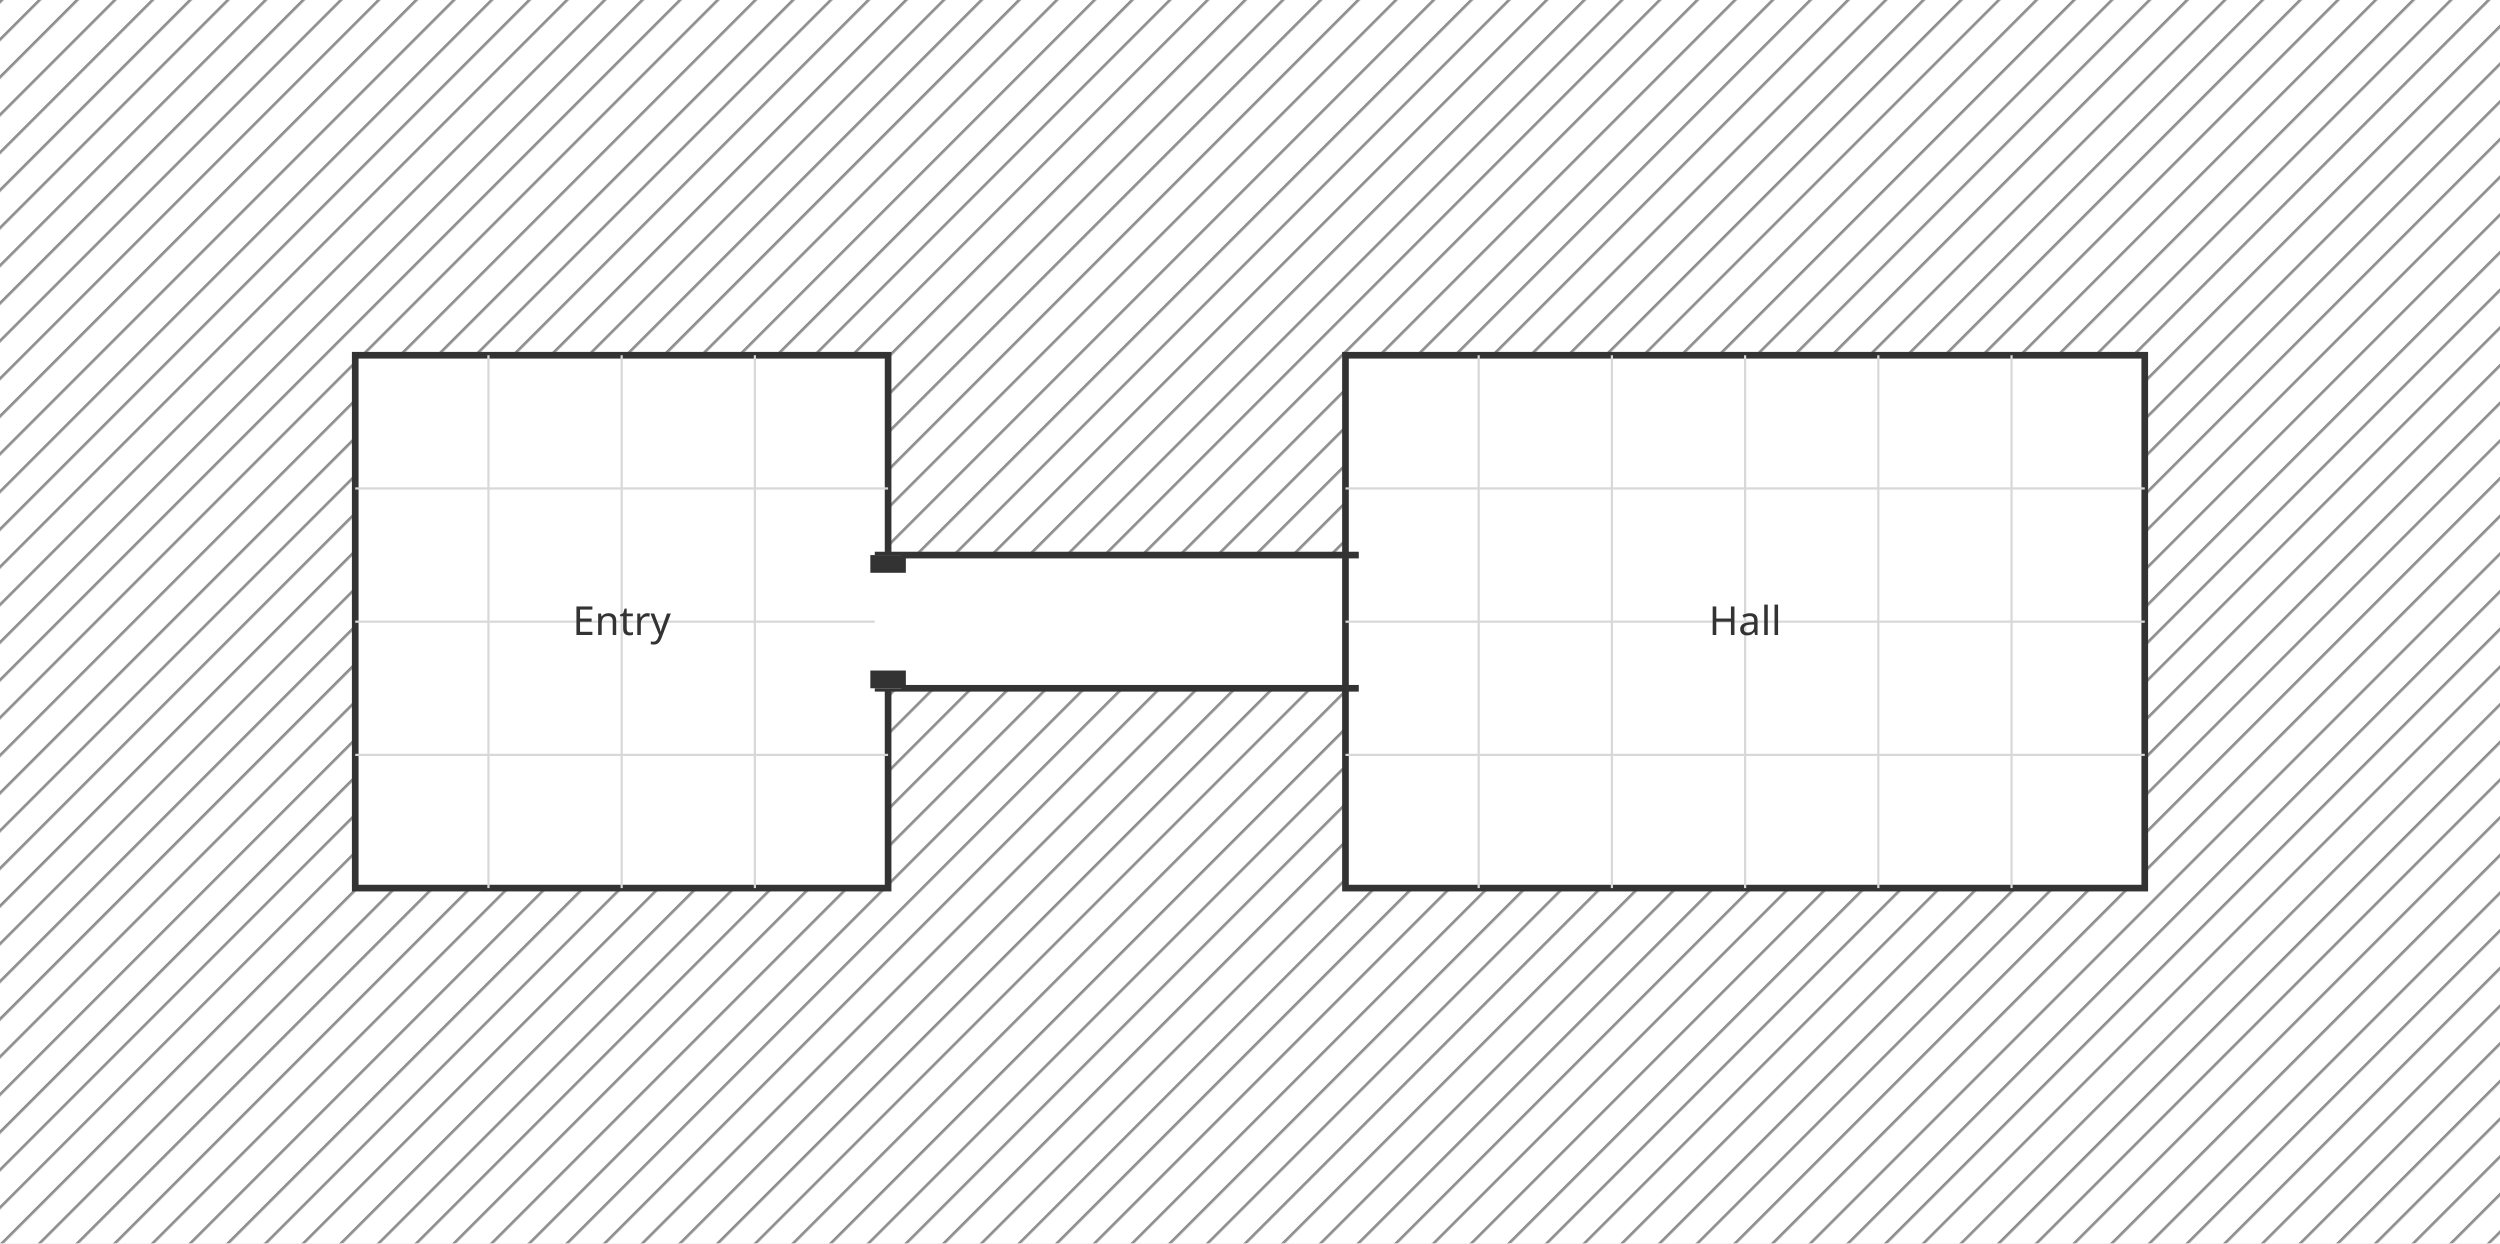
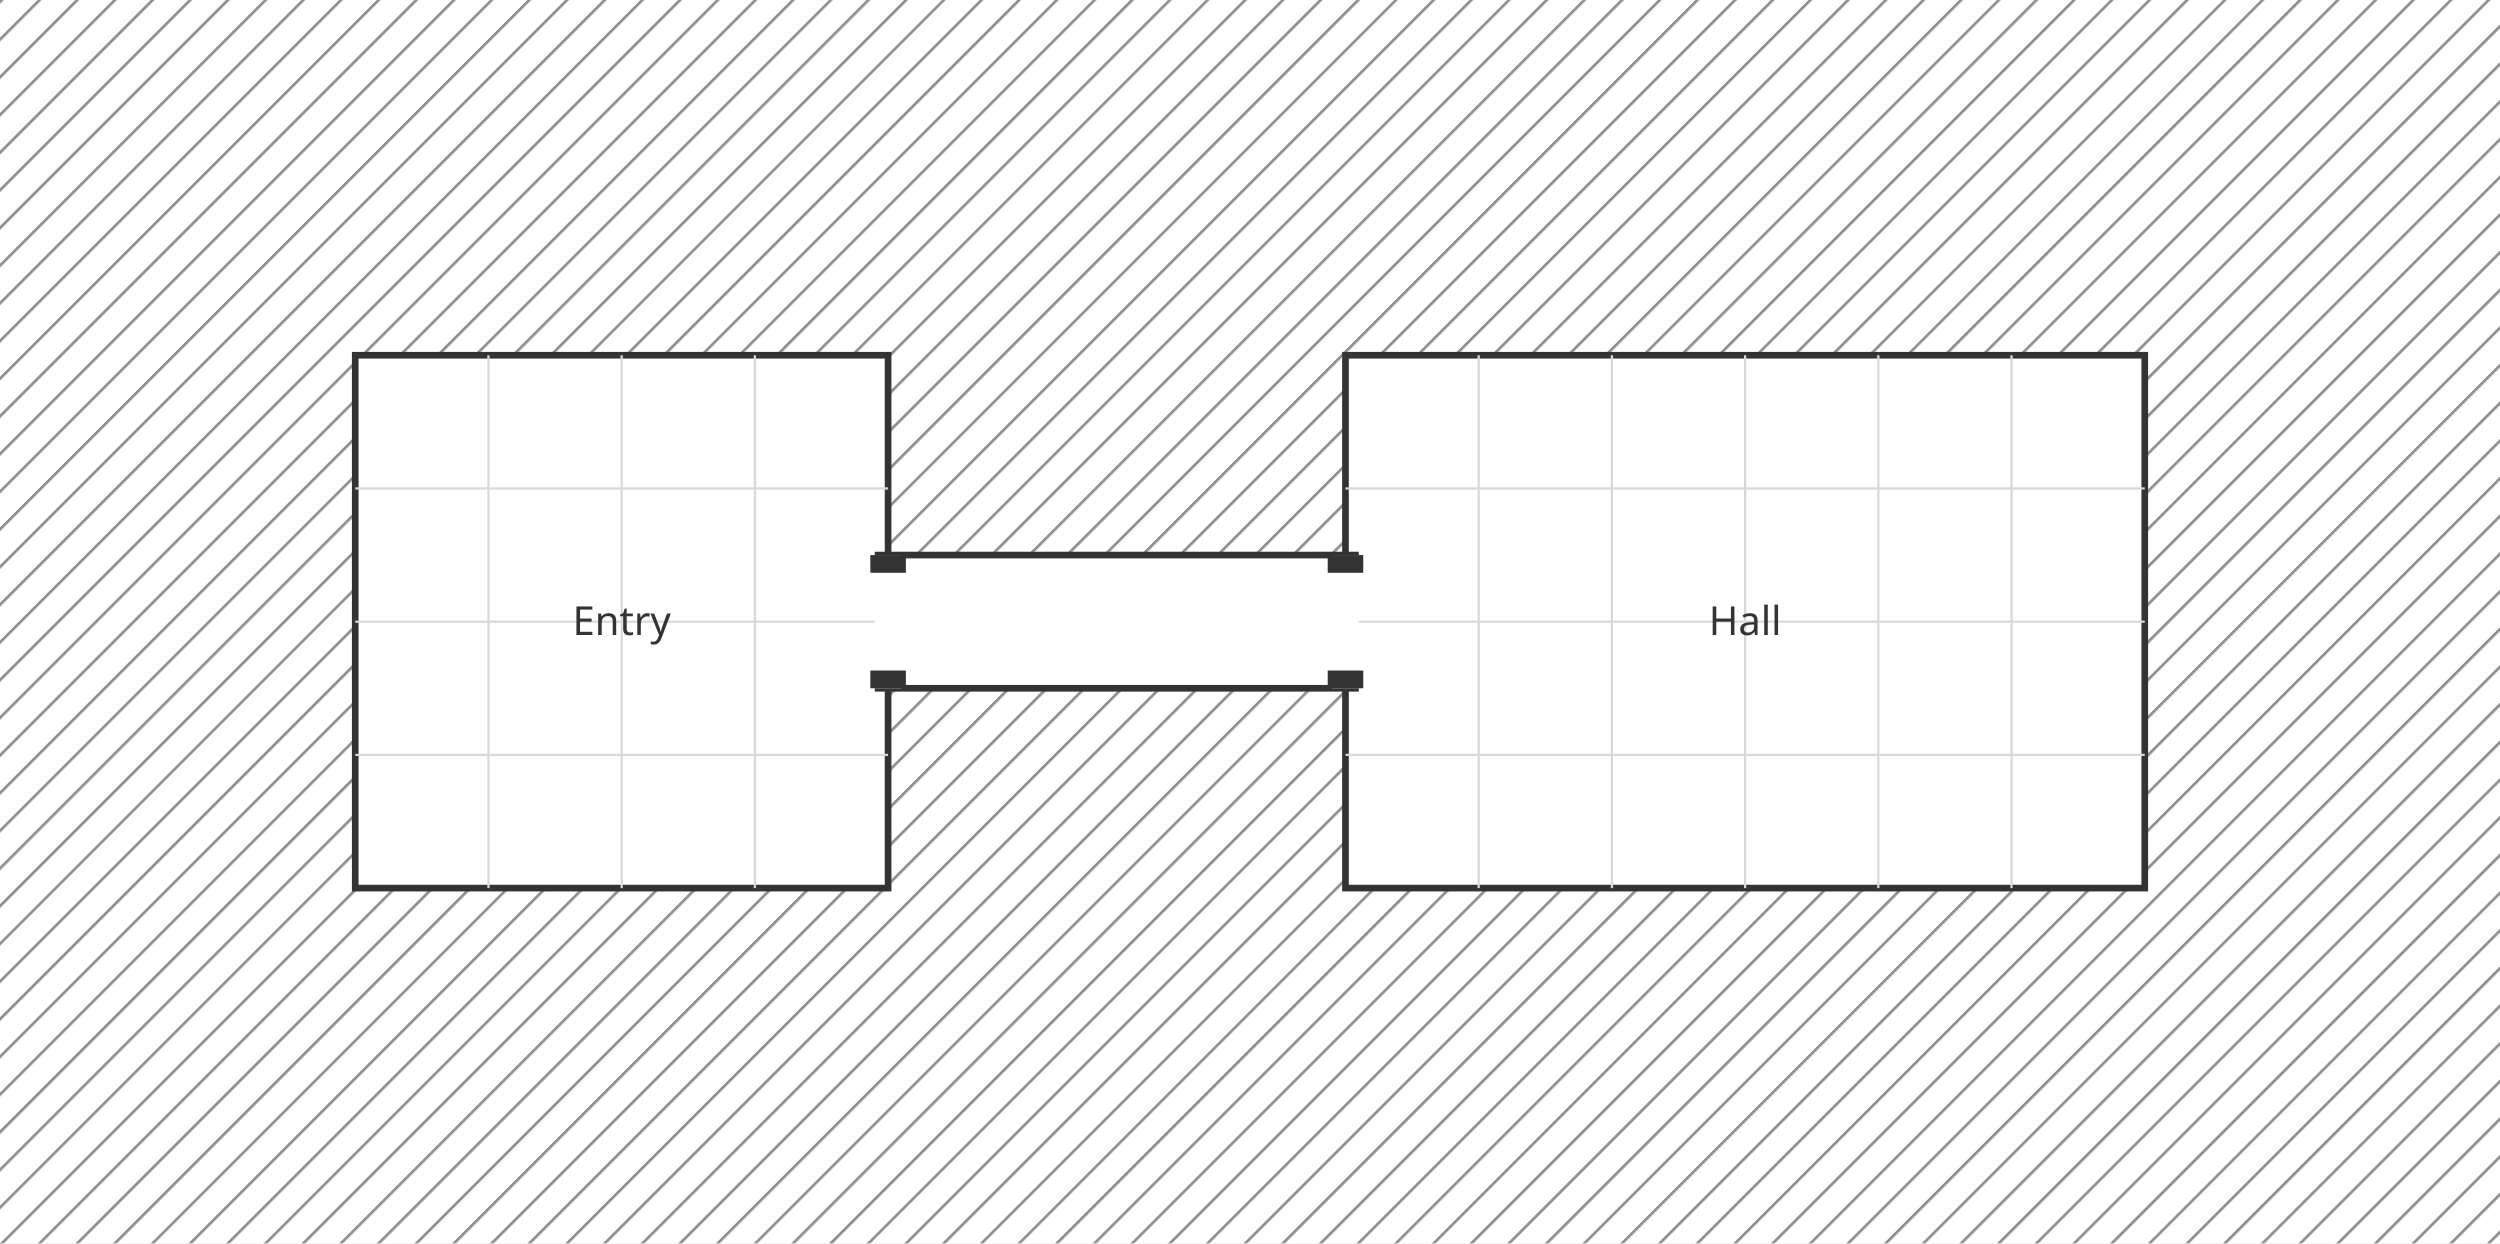
<svg xmlns="http://www.w3.org/2000/svg" viewBox="-140 -140 563 280" width="563" height="280">
  <defs>
    <pattern id="hatch" width="6" height="6" patternTransform="rotate(45 0 0)" patternUnits="userSpaceOnUse">
      <line x1="0" y1="0" x2="0" y2="6" stroke="#888" stroke-width="1.2" />
    </pattern>
    <symbol id="door-open" viewBox="0 0 30 30">
      <rect x="0" y="12" width="30" height="6" fill="white" />
      <rect x="0" y="11" width="4" height="8" fill="#333" />
      <rect x="26" y="11" width="4" height="8" fill="#333" />
    </symbol>
    <symbol id="door-locked" viewBox="0 0 30 30">
      <rect x="0" y="12" width="30" height="6" fill="white" />
      <rect x="2" y="11" width="26" height="8" fill="#333" />
      <rect x="4" y="13" width="22" height="4" fill="white" />
    </symbol>
    <symbol id="door-secret" viewBox="0 0 30 30">
      <line x1="0" y1="15" x2="30" y2="15" stroke="#888" stroke-width="1.2" stroke-dasharray="6,6" />
    </symbol>
    <symbol id="door-barred" viewBox="0 0 30 30">
      <rect x="0" y="12" width="30" height="6" fill="white" />
      <rect x="2" y="11" width="26" height="8" fill="#555" />
      <line x1="8" y1="11" x2="8" y2="19" stroke="white" stroke-width="2" />
      <line x1="15" y1="11" x2="15" y2="19" stroke="white" stroke-width="2" />
      <line x1="22" y1="11" x2="22" y2="19" stroke="white" stroke-width="2" />
    </symbol>
    <symbol id="door-double" viewBox="0 0 30 30">
      <rect x="0" y="12" width="30" height="6" fill="white" />
      <rect x="0" y="11" width="3" height="8" fill="#333" />
      <rect x="27" y="11" width="3" height="8" fill="#333" />
      <line x1="15" y1="11" x2="15" y2="19" stroke="#333" stroke-width="1" />
      <circle cx="11" cy="15" r="1.5" fill="#333" />
      <circle cx="19" cy="15" r="1.5" fill="#333" />
    </symbol>
    <symbol id="door-doorway" viewBox="0 0 30 30">
      <rect x="0" y="12" width="30" height="6" fill="white" />
    </symbol>
    <symbol id="door-portcullis" viewBox="0 0 30 30">
      <rect x="0" y="12" width="30" height="6" fill="white" />
      <rect x="0" y="11" width="4" height="8" fill="#333" />
      <rect x="26" y="11" width="4" height="8" fill="#333" />
      <line x1="9" y1="11" x2="9" y2="19" stroke="#333" stroke-width="1.2" />
      <line x1="15" y1="11" x2="15" y2="19" stroke="#333" stroke-width="1.2" />
      <line x1="21" y1="11" x2="21" y2="19" stroke="#333" stroke-width="1.2" />
    </symbol>
    <symbol id="feat-ladder" viewBox="0 0 30 30">
      <line x1="8" y1="3" x2="8" y2="27" stroke="#333" stroke-width="1.5" />
      <line x1="22" y1="3" x2="22" y2="27" stroke="#333" stroke-width="1.5" />
      <line x1="8" y1="7" x2="22" y2="7" stroke="#333" stroke-width="1" />
      <line x1="8" y1="13" x2="22" y2="13" stroke="#333" stroke-width="1" />
      <line x1="8" y1="19" x2="22" y2="19" stroke="#333" stroke-width="1" />
      <line x1="8" y1="25" x2="22" y2="25" stroke="#333" stroke-width="1" />
    </symbol>
    <symbol id="feat-pillar" viewBox="0 0 30 30">
      <circle cx="15" cy="15" r="10" fill="#666" stroke="#333" stroke-width="1" />
      <circle cx="15" cy="15" r="7" fill="#888" />
    </symbol>
    <symbol id="feat-statue" viewBox="0 0 30 30">
      <polygon points="15,3 27,15 15,27 3,15" fill="#ccc" stroke="#333" stroke-width="1.2" />
      <line x1="15" y1="7" x2="15" y2="23" stroke="#333" stroke-width="0.8" />
      <line x1="7" y1="15" x2="23" y2="15" stroke="#333" stroke-width="0.8" />
    </symbol>
    <symbol id="feat-pool" viewBox="0 0 30 30">
      <rect x="2" y="2" width="26" height="26" rx="8" fill="white" stroke="#99c" stroke-width="1" />
      <path d="M 6 10 Q 10 7 14 10 Q 18 13 22 10" fill="none" stroke="#99c" stroke-width="1.2" />
      <path d="M 6 16 Q 10 13 14 16 Q 18 19 22 16" fill="none" stroke="#99c" stroke-width="1.2" />
      <path d="M 6 22 Q 10 19 14 22 Q 18 25 22 22" fill="none" stroke="#99c" stroke-width="1.2" />
    </symbol>
    <symbol id="feat-stream" viewBox="0 0 30 30">
      <path d="M 0 12 Q 5 8 10 14 Q 15 20 20 14 Q 25 8 30 12" fill="none" stroke="#99c" stroke-width="1.8" />
      <path d="M 0 18 Q 5 14 10 20 Q 15 26 20 20 Q 25 14 30 18" fill="none" stroke="#99c" stroke-width="1.8" />
    </symbol>
    <symbol id="feat-stalactite" viewBox="0 0 30 30">
      <polygon points="7,2  4,16  10,16" fill="#666" />
      <polygon points="15,2 12,13  18,13" fill="#666" />
      <polygon points="23,2 20,18  26,18" fill="#666" />
    </symbol>
    <symbol id="feat-stalagmite" viewBox="0 0 30 30">
      <polygon points="7,28  4,14  10,14" fill="#666" />
      <polygon points="15,28 12,17  18,17" fill="#666" />
      <polygon points="23,28 20,12  26,12" fill="#666" />
    </symbol>
    <symbol id="feat-crevasse" viewBox="0 0 30 30">
      <polygon points="0,15 5,10 9,16 13,8 17,18 21,9 25,16 30,15 30,20 25,20 21,14 17,23 13,13 9,21 5,15 0,20" fill="#555" stroke="#333" stroke-width="0.5" />
    </symbol>
    <symbol id="feat-window" viewBox="0 0 30 6">
      <rect x="0" y="0" width="30" height="6" fill="white" />
      <rect x="0" y="1" width="8" height="4" fill="#cce" stroke="#99c" stroke-width="0.5" />
      <rect x="11" y="1" width="8" height="4" fill="#cce" stroke="#99c" stroke-width="0.5" />
      <rect x="22" y="1" width="8" height="4" fill="#cce" stroke="#99c" stroke-width="0.5" />
    </symbol>
    <symbol id="feat-arrow-slit" viewBox="0 0 30 6">
      <rect x="0" y="0" width="30" height="6" fill="white" />
      <rect x="12" y="1" width="6" height="4" fill="#555" />
    </symbol>
+     <symbol id="feat-exit" viewBox="0 0 30 6">
+       <rect x="0" y="0" width="30" height="6" fill="white" />
+       <polygon points="12,1 18,1 15,5" fill="#333" />
+     </symbol>
    <symbol id="feat-illusory-wall" viewBox="0 0 30 4">
      <line x1="0" y1="2" x2="30" y2="2" stroke="#888" stroke-width="1.5" stroke-dasharray="4,3" />
    </symbol>
    <symbol id="feat-fireplace" viewBox="0 0 30 20">
      <rect x="0" y="0" width="30" height="20" fill="#555" stroke="#333" stroke-width="1" />
      <path d="M 7 19 L 7 8 A 8 8 0 0 1 23 8 L 23 19 Z" fill="white" />
      <path d="M 11 17 Q 15 9 19 17" fill="none" stroke="#c63" stroke-width="1.5" />
    </symbol>
    <symbol id="feat-bed" viewBox="0 0 30 24">
      <rect x="1" y="1" width="28" height="22" fill="white" stroke="#333" stroke-width="1" />
      <rect x="1" y="1" width="28" height="7" fill="#ddd" stroke="#333" stroke-width="0.5" />
      <circle cx="8" cy="5" r="3" fill="white" stroke="#333" stroke-width="0.5" />
      <circle cx="22" cy="5" r="3" fill="white" stroke="#333" stroke-width="0.5" />
    </symbol>
    <symbol id="feat-curtain" viewBox="0 0 30 16">
      <line x1="0" y1="2" x2="30" y2="2" stroke="#333" stroke-width="1.5" />
      <path d="M 0 2 Q 3 14 6 8 Q 9 2 12 14 Q 15 2 18 14 Q 21 2 24 14 Q 27 2 30 8" fill="none" stroke="#333" stroke-width="1.2" />
    </symbol>
  </defs>
  <rect x="-140" y="-140" width="563" height="280" fill="white" />
  <rect x="-140" y="-140" width="563" height="280" fill="url(#hatch)" />
  <rect x="57" y="-15" width="109" height="30" fill="white" />
  <rect x="-60" y="-60" width="120" height="120" fill="white" />
  <rect x="163" y="-60" width="180" height="120" fill="white" />
  <line x1="57" y1="-15" x2="166" y2="-15" stroke="#333" stroke-width="1.5" />
  <line x1="57" y1="15" x2="166" y2="15" stroke="#333" stroke-width="1.5" />
  <rect x="-60" y="-60" width="120" height="120" fill="none" stroke="#333" stroke-width="1.5" />
  <rect x="163" y="-60" width="180" height="120" fill="none" stroke="#333" stroke-width="1.5" />
  <line x1="-30" y1="-60" x2="-30" y2="60" stroke="#d8d8d8" stroke-width="0.5" />
  <line x1="0" y1="-60" x2="0" y2="60" stroke="#d8d8d8" stroke-width="0.5" />
  <line x1="30" y1="-60" x2="30" y2="60" stroke="#d8d8d8" stroke-width="0.5" />
  <line x1="-60" y1="-30" x2="60" y2="-30" stroke="#d8d8d8" stroke-width="0.5" />
  <line x1="-60" y1="0" x2="60" y2="0" stroke="#d8d8d8" stroke-width="0.5" />
  <line x1="-60" y1="30" x2="60" y2="30" stroke="#d8d8d8" stroke-width="0.5" />
  <line x1="193" y1="-60" x2="193" y2="60" stroke="#d8d8d8" stroke-width="0.5" />
  <line x1="223" y1="-60" x2="223" y2="60" stroke="#d8d8d8" stroke-width="0.5" />
  <line x1="253" y1="-60" x2="253" y2="60" stroke="#d8d8d8" stroke-width="0.5" />
  <line x1="283" y1="-60" x2="283" y2="60" stroke="#d8d8d8" stroke-width="0.5" />
  <line x1="313" y1="-60" x2="313" y2="60" stroke="#d8d8d8" stroke-width="0.5" />
  <line x1="163" y1="-30" x2="343" y2="-30" stroke="#d8d8d8" stroke-width="0.5" />
  <line x1="163" y1="0" x2="343" y2="0" stroke="#d8d8d8" stroke-width="0.5" />
  <line x1="163" y1="30" x2="343" y2="30" stroke="#d8d8d8" stroke-width="0.5" />
-   <use href="#door-open" x="45" y="-15" width="30" height="30" transform="rotate(90,60,0)" />
+   <use href="#door-open" x="45" y="-15" width="30" height="30" preserveAspectRatio="none" transform="rotate(90,60,0)" />
+   <use href="#door-open" x="148" y="-15" width="30" height="30" preserveAspectRatio="none" transform="rotate(90,163,0)" />
  <text x="0" y="3" text-anchor="middle" dominant-baseline="auto" fill="#333" font-size="9" font-family="sans-serif">Entry</text>
  <text x="253" y="3" text-anchor="middle" dominant-baseline="auto" fill="#333" font-size="9" font-family="sans-serif">Hall</text>
</svg>
